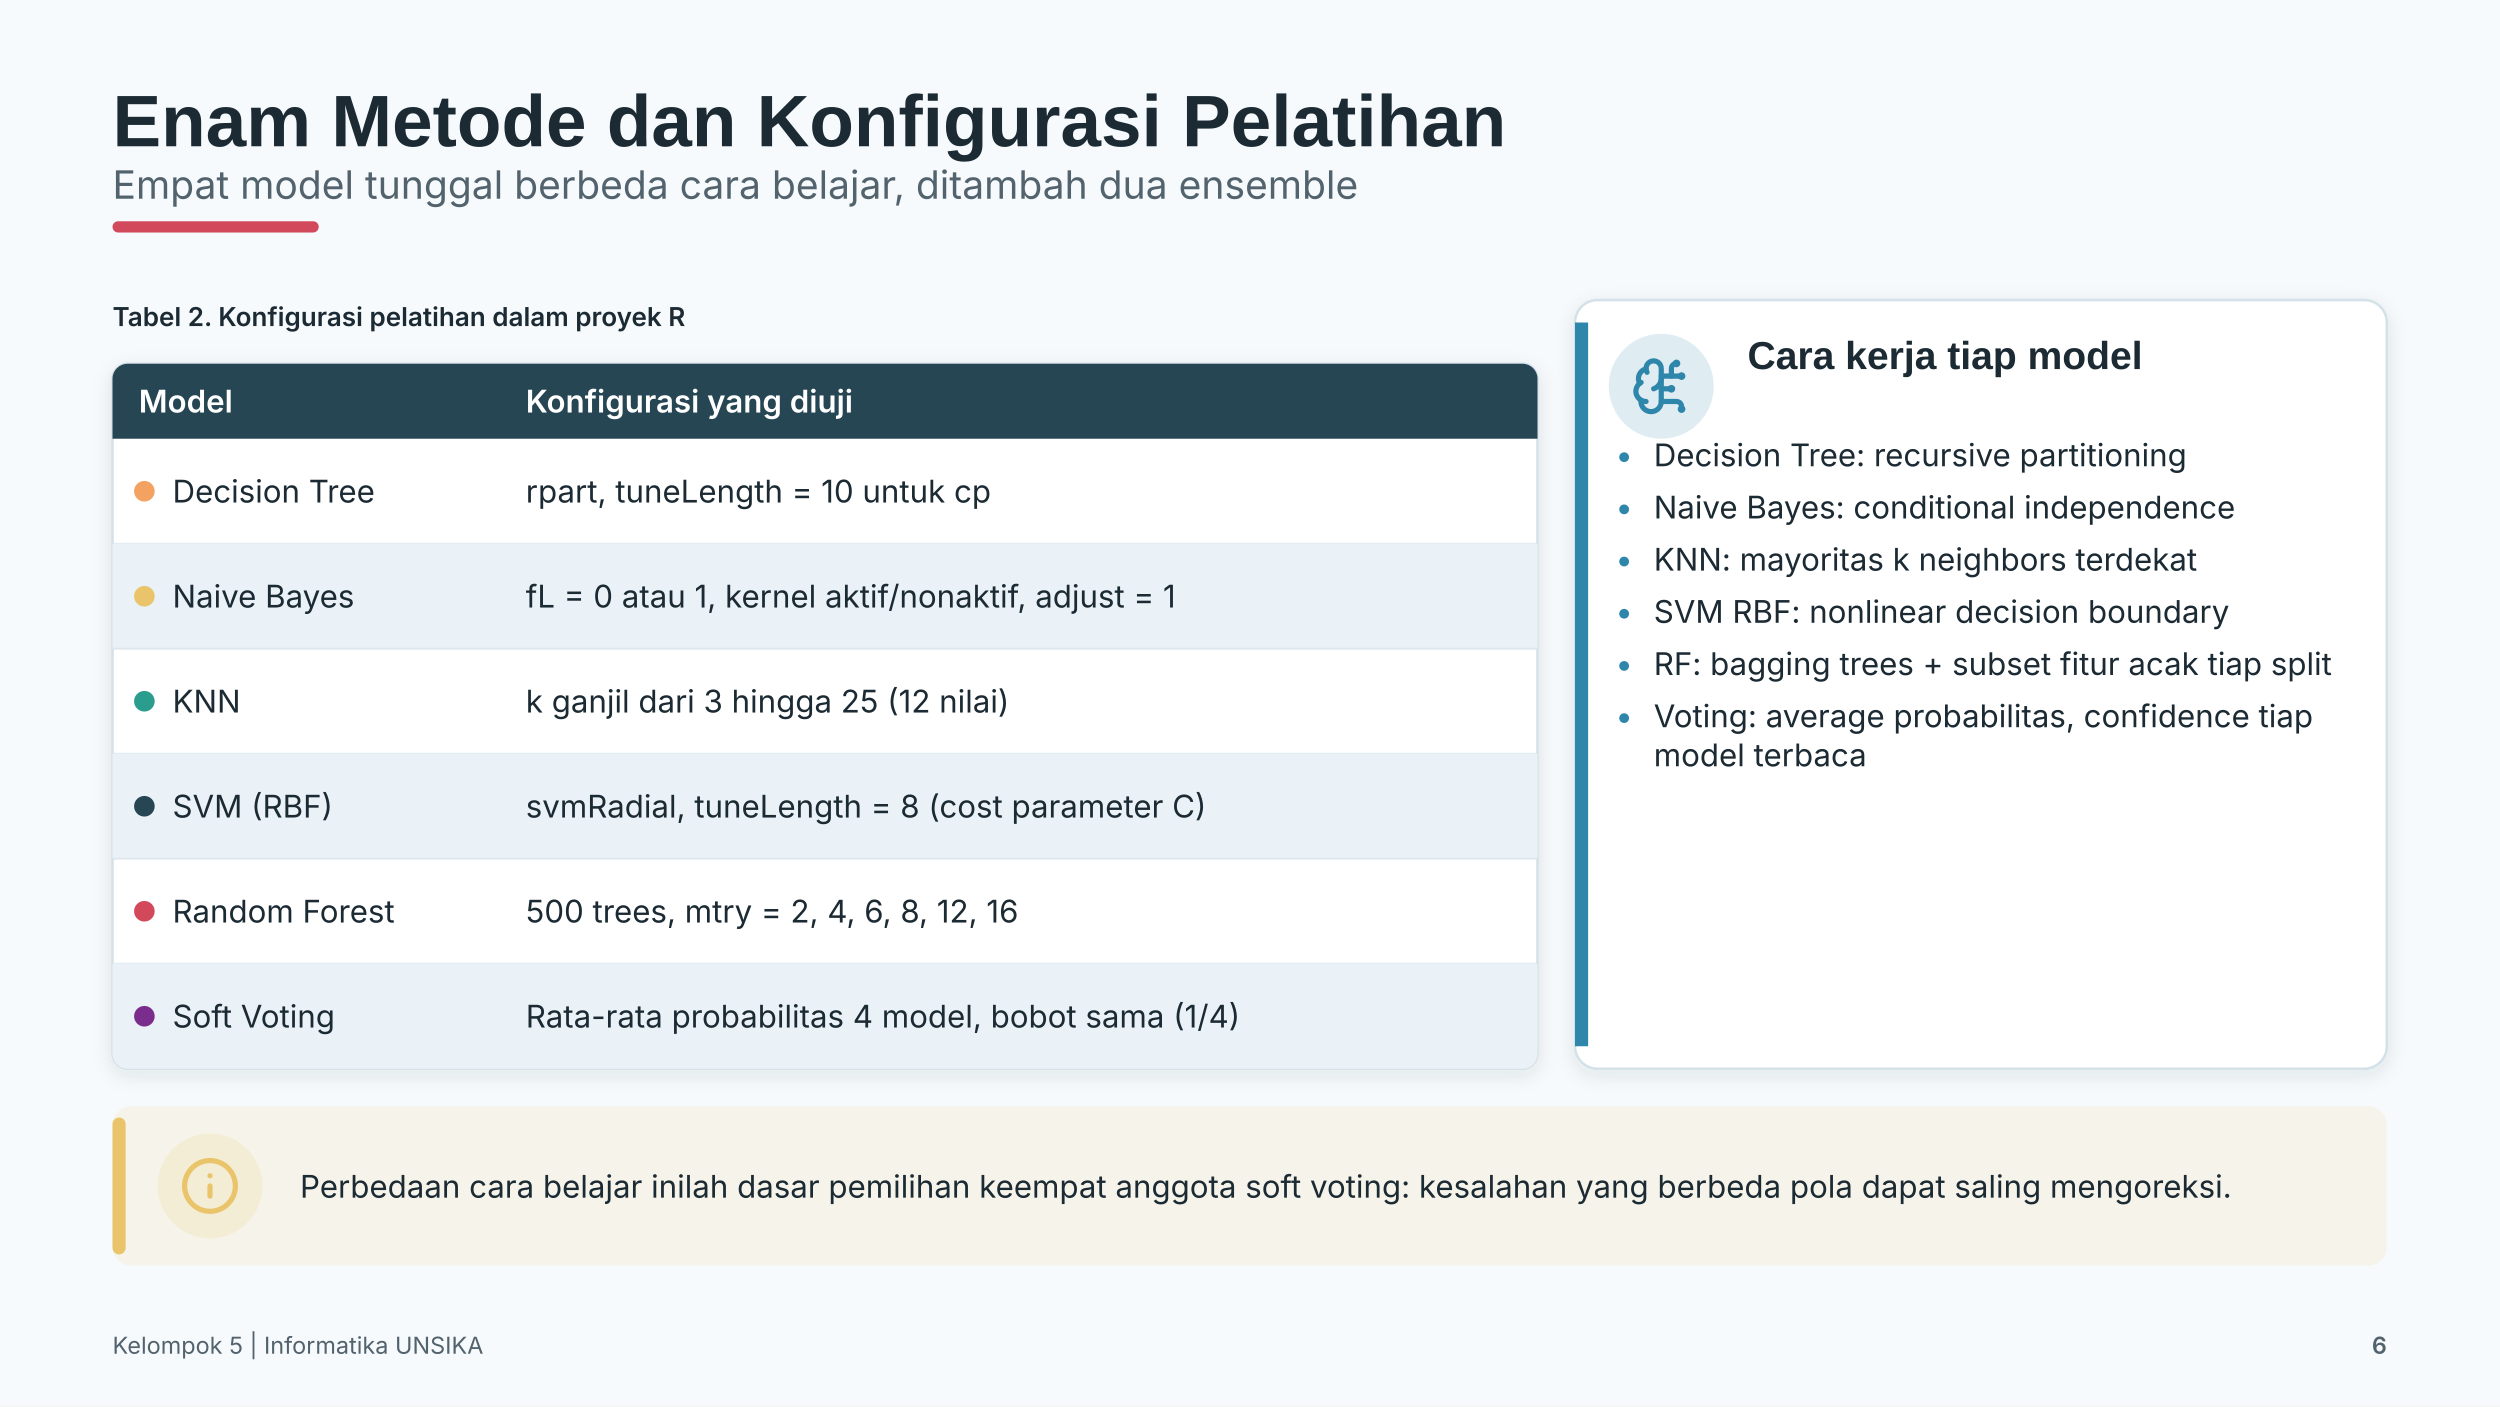
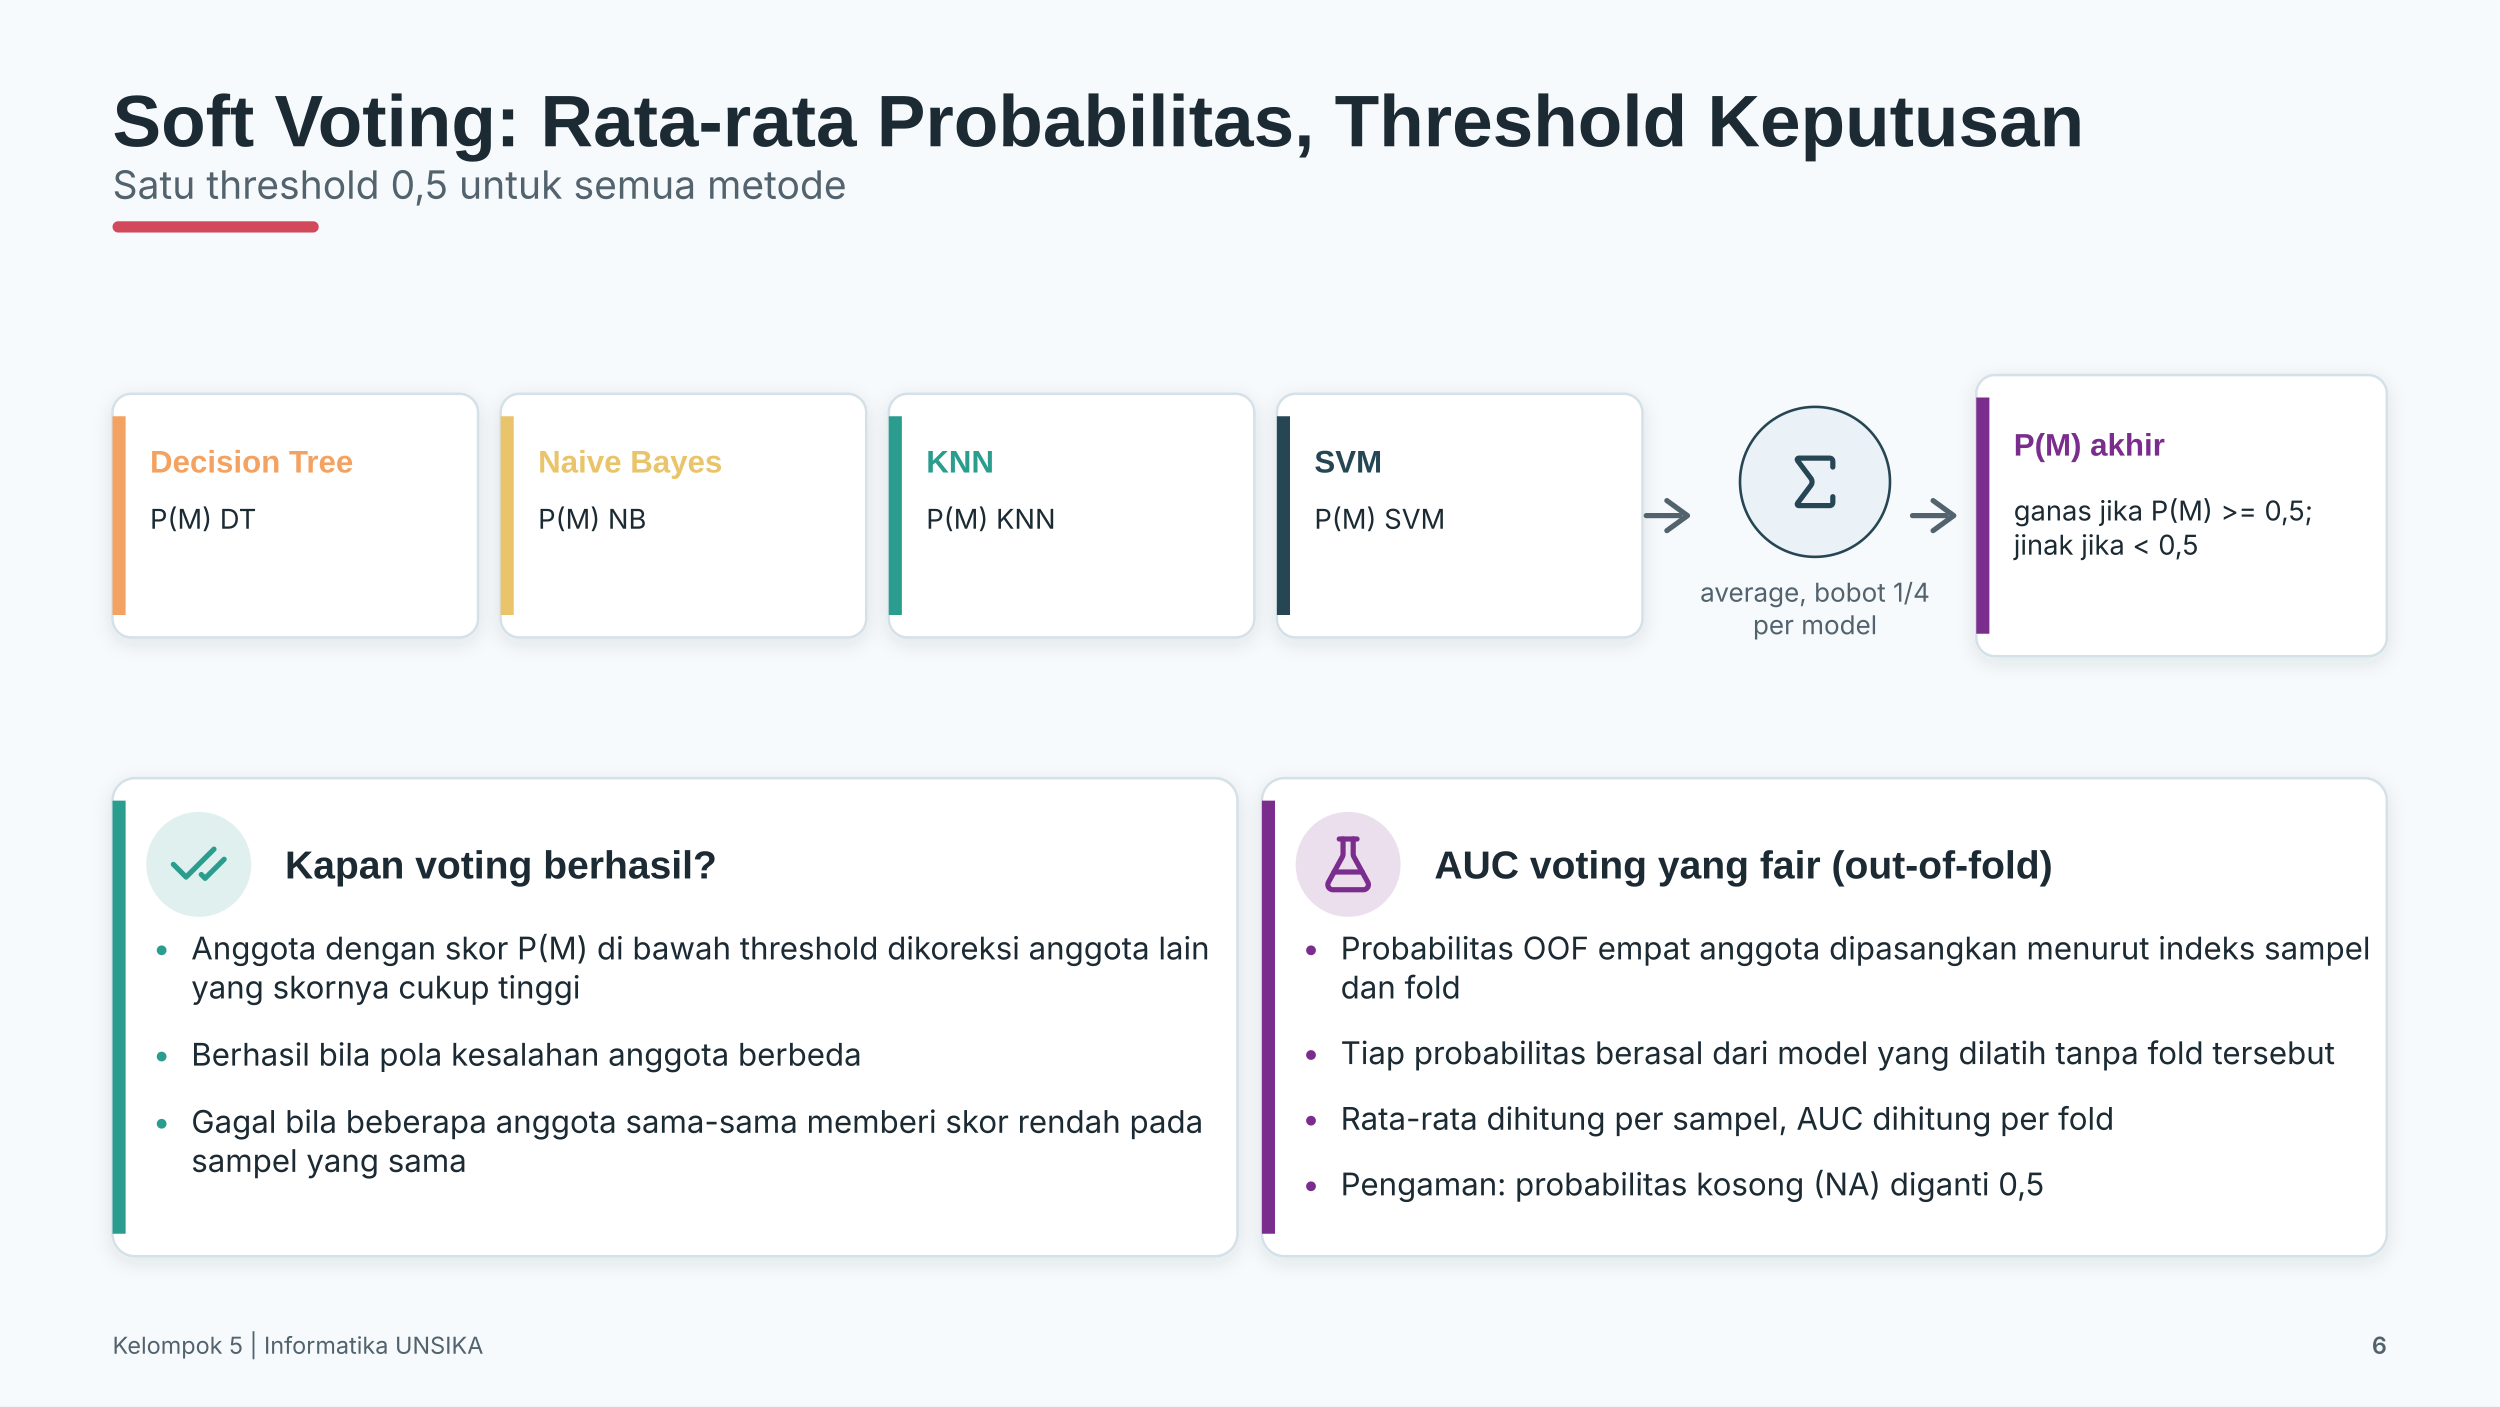
<svg xmlns="http://www.w3.org/2000/svg" width="1333.33" height="750.00" viewBox="0 0 1333.33 750.00">
  <defs>
    <filter id="soft" x="-20%" y="-20%" width="140%" height="140%">
      <feDropShadow dx="0" dy="3" stdDeviation="5" flood-color="#1B2A33" flood-opacity="0.10" />
    </filter>
  </defs>
  <rect x="0.00" y="0.00" width="1333.33" height="750.00" fill="#F7FAFC" />
-   <text x="60.00" y="78.00" font-family="'Poppins','Calibri',Arial,sans-serif" font-size="38.89" font-weight="700" fill="#1B2A33">Enam Metode dan Konfigurasi Pelatihan</text>
-   <text x="60.00" y="106.00" font-family="'Inter','Calibri',Arial,sans-serif" font-size="20.83" font-weight="400" fill="#52636E">Empat model tunggal berbeda cara belajar, ditambah dua ensemble</text>
+   <text x="60.00" y="78.00" font-family="'Poppins','Calibri',Arial,sans-serif" font-size="38.89" font-weight="700" fill="#1B2A33">Soft Voting: Rata-rata Probabilitas, Threshold Keputusan</text>
+   <text x="60.00" y="106.00" font-family="'Inter','Calibri',Arial,sans-serif" font-size="20.83" font-weight="400" fill="#52636E">Satu threshold 0,5 untuk semua metode</text>
  <rect x="60.00" y="118.00" width="110.00" height="6.00" fill="#D1495B" rx="3.00" />
-   <text x="60.00" y="173.89" font-family="'Inter','Calibri',Arial,sans-serif" font-size="13.89" font-weight="600" fill="#1B2A33">Tabel 2. Konfigurasi pelatihan dalam proyek R</text>
-   <clipPath id="tbl60_160">
-     <rect x="60.00" y="194.00" width="760.00" height="376.00" rx="8" />
-   </clipPath>
-   <rect x="60.00" y="194.00" width="760.00" height="376.00" fill="#FFFFFF" rx="8.00" stroke="#D5E1E8" stroke-width="1.39" filter="url(#soft)" />
-   <g clip-path="url(#tbl60_160)">
-     <rect x="60.00" y="194.00" width="760.00" height="40.00" fill="#264653" />
-     <text x="74.00" y="220.00" font-family="'Inter','Calibri',Arial,sans-serif" font-size="16.67" font-weight="600" fill="#FFFFFF">Model</text>
-     <text x="280.41" y="220.00" font-family="'Inter','Calibri',Arial,sans-serif" font-size="16.67" font-weight="600" fill="#FFFFFF">Konfigurasi yang diuji</text>
-     <circle cx="77.00" cy="262.00" r="5.50" fill="#F4A261" />
-     <text x="92.00" y="268.00" font-family="'Inter','Calibri',Arial,sans-serif" font-size="16.67" font-weight="400" fill="#1B2A33">Decision Tree</text>
-     <text x="280.41" y="268.00" font-family="'Inter','Calibri',Arial,sans-serif" font-size="16.67" font-weight="400" fill="#1B2A33">rpart, tuneLength = 10 untuk cp</text>
-     <line x1="60.00" y1="290.00" x2="820.00" y2="290.00" stroke="#D5E1E8" stroke-width="1.04" opacity="0.7" />
-     <rect x="60.00" y="290.00" width="760.00" height="56.00" fill="#EAF2F7" />
-     <circle cx="77.00" cy="318.00" r="5.50" fill="#E9C46A" />
-     <text x="92.00" y="324.00" font-family="'Inter','Calibri',Arial,sans-serif" font-size="16.67" font-weight="400" fill="#1B2A33">Naive Bayes</text>
-     <text x="280.41" y="324.00" font-family="'Inter','Calibri',Arial,sans-serif" font-size="16.67" font-weight="400" fill="#1B2A33">fL = 0 atau 1, kernel aktif/nonaktif, adjust = 1</text>
-     <line x1="60.00" y1="346.00" x2="820.00" y2="346.00" stroke="#D5E1E8" stroke-width="1.04" opacity="0.7" />
-     <circle cx="77.00" cy="374.00" r="5.50" fill="#2A9D8F" />
-     <text x="92.00" y="380.00" font-family="'Inter','Calibri',Arial,sans-serif" font-size="16.67" font-weight="400" fill="#1B2A33">KNN</text>
-     <text x="280.41" y="380.00" font-family="'Inter','Calibri',Arial,sans-serif" font-size="16.67" font-weight="400" fill="#1B2A33">k ganjil dari 3 hingga 25 (12 nilai)</text>
-     <line x1="60.00" y1="402.00" x2="820.00" y2="402.00" stroke="#D5E1E8" stroke-width="1.04" opacity="0.7" />
-     <rect x="60.00" y="402.00" width="760.00" height="56.00" fill="#EAF2F7" />
-     <circle cx="77.00" cy="430.00" r="5.50" fill="#264653" />
-     <text x="92.00" y="436.00" font-family="'Inter','Calibri',Arial,sans-serif" font-size="16.67" font-weight="400" fill="#1B2A33">SVM (RBF)</text>
-     <text x="280.41" y="436.00" font-family="'Inter','Calibri',Arial,sans-serif" font-size="16.67" font-weight="400" fill="#1B2A33">svmRadial, tuneLength = 8 (cost parameter C)</text>
-     <line x1="60.00" y1="458.00" x2="820.00" y2="458.00" stroke="#D5E1E8" stroke-width="1.04" opacity="0.7" />
-     <circle cx="77.00" cy="486.00" r="5.50" fill="#D1495B" />
-     <text x="92.00" y="492.00" font-family="'Inter','Calibri',Arial,sans-serif" font-size="16.67" font-weight="400" fill="#1B2A33">Random Forest</text>
-     <text x="280.41" y="492.00" font-family="'Inter','Calibri',Arial,sans-serif" font-size="16.67" font-weight="400" fill="#1B2A33">500 trees, mtry = 2, 4, 6, 8, 12, 16</text>
-     <line x1="60.00" y1="514.00" x2="820.00" y2="514.00" stroke="#D5E1E8" stroke-width="1.04" opacity="0.7" />
-     <rect x="60.00" y="514.00" width="760.00" height="56.00" fill="#EAF2F7" />
-     <circle cx="77.00" cy="542.00" r="5.50" fill="#7B2D8E" />
-     <text x="92.00" y="548.00" font-family="'Inter','Calibri',Arial,sans-serif" font-size="16.67" font-weight="400" fill="#1B2A33">Soft Voting</text>
-     <text x="280.41" y="548.00" font-family="'Inter','Calibri',Arial,sans-serif" font-size="16.67" font-weight="400" fill="#1B2A33">Rata-rata probabilitas 4 model, bobot sama (1/4)</text>
+   <rect x="60.00" y="210.00" width="195.00" height="130.00" fill="#FFFFFF" rx="10.00" stroke="#D5E1E8" stroke-width="1.39" filter="url(#soft)" />
+   <rect x="60.00" y="222.00" width="7.00" height="106.00" fill="#F4A261" />
+   <text x="80.00" y="252.00" font-family="'Poppins','Calibri',Arial,sans-serif" font-size="16.67" font-weight="700" fill="#F4A261">Decision Tree</text>
+   <text x="80.00" y="282.00" font-family="'Inter','Calibri',Arial,sans-serif" font-size="14.58" font-weight="400" fill="#1B2A33">P(M) DT</text>
+   <rect x="267.00" y="210.00" width="195.00" height="130.00" fill="#FFFFFF" rx="10.00" stroke="#D5E1E8" stroke-width="1.39" filter="url(#soft)" />
+   <rect x="267.00" y="222.00" width="7.00" height="106.00" fill="#E9C46A" />
+   <text x="287.00" y="252.00" font-family="'Poppins','Calibri',Arial,sans-serif" font-size="16.67" font-weight="700" fill="#E9C46A">Naive Bayes</text>
+   <text x="287.00" y="282.00" font-family="'Inter','Calibri',Arial,sans-serif" font-size="14.58" font-weight="400" fill="#1B2A33">P(M) NB</text>
+   <rect x="474.00" y="210.00" width="195.00" height="130.00" fill="#FFFFFF" rx="10.00" stroke="#D5E1E8" stroke-width="1.39" filter="url(#soft)" />
+   <rect x="474.00" y="222.00" width="7.00" height="106.00" fill="#2A9D8F" />
+   <text x="494.00" y="252.00" font-family="'Poppins','Calibri',Arial,sans-serif" font-size="16.67" font-weight="700" fill="#2A9D8F">KNN</text>
+   <text x="494.00" y="282.00" font-family="'Inter','Calibri',Arial,sans-serif" font-size="14.58" font-weight="400" fill="#1B2A33">P(M) KNN</text>
+   <rect x="681.00" y="210.00" width="195.00" height="130.00" fill="#FFFFFF" rx="10.00" stroke="#D5E1E8" stroke-width="1.39" filter="url(#soft)" />
+   <rect x="681.00" y="222.00" width="7.00" height="106.00" fill="#264653" />
+   <text x="701.00" y="252.00" font-family="'Poppins','Calibri',Arial,sans-serif" font-size="16.67" font-weight="700" fill="#264653">SVM</text>
+   <text x="701.00" y="282.00" font-family="'Inter','Calibri',Arial,sans-serif" font-size="14.58" font-weight="400" fill="#1B2A33">P(M) SVM</text>
+   <path d="M 878.00 275.00 L 896.00 275.00" stroke="#52636E" stroke-width="2.78" stroke-linecap="round" />
+   <path d="M 889.00 267.00 L 900.00 275.00 L 889.00 283.00" fill="none" stroke="#52636E" stroke-width="2.78" stroke-linecap="round" stroke-linejoin="round" />
+   <circle cx="968.00" cy="257.00" r="40.00" fill="#EAF2F7" stroke="#264653" stroke-width="1.39" />
+   <g transform="translate(949.00,238.00) scale(1.5833)" fill="none" stroke="#264653" stroke-width="1.754" stroke-linecap="round" stroke-linejoin="round">
+     <path d="M18 7V5a1 1 0 0 0-1-1H6.5a.5.5 0 0 0-.4.8l4.5 6a2 2 0 0 1 0 2.4l-4.5 6a.5.5 0 0 0 .4.8H17a1 1 0 0 0 1-1v-2" />
  </g>
-   <rect x="840.00" y="160.00" width="433.00" height="410.00" fill="#FFFFFF" rx="12.00" stroke="#D5E1E8" stroke-width="1.39" filter="url(#soft)" />
-   <rect x="840.00" y="172.00" width="7.00" height="386.00" fill="#2E86AB" />
-   <circle cx="886.00" cy="206.00" r="28.00" fill="#2E86AB" fill-opacity="0.15" />
-   <g transform="translate(869.76,189.76) scale(1.3533)" fill="none" stroke="#2E86AB" stroke-width="2.053" stroke-linecap="round" stroke-linejoin="round">
-     <path d="M12 5a3 3 0 1 0-5.997.125 4 4 0 0 0-2.526 5.77 4 4 0 0 0 .556 6.588A4 4 0 1 0 12 18Z" />
-     <path d="M9 13a4.5 4.5 0 0 0 3-4" />
-     <path d="M6.003 5.125A3 3 0 0 0 6.401 6.5" />
-     <path d="M3.477 10.896a4 4 0 0 1 .585-.396" />
-     <path d="M6 18a4 4 0 0 1-1.967-.516" />
-     <path d="M12 13h4" />
-     <path d="M12 18h6a2 2 0 0 1 2 2v1" />
-     <path d="M12 8h8" />
-     <path d="M16 8V5a2 2 0 0 1 2-2" />
-     <circle cx="16" cy="13" r=".5" />
-     <circle cx="18" cy="3" r=".5" />
-     <circle cx="20" cy="21" r=".5" />
-     <circle cx="20" cy="8" r=".5" />
+   <text x="968.00" y="320.89" font-family="'Inter','Calibri',Arial,sans-serif" font-size="13.89" font-weight="400" fill="#52636E" text-anchor="middle">average, bobot 1/4</text>
+   <text x="968.00" y="338.25" font-family="'Inter','Calibri',Arial,sans-serif" font-size="13.89" font-weight="400" fill="#52636E" text-anchor="middle">per model</text>
+   <path d="M 1020.00 275.00 L 1038.00 275.00" stroke="#52636E" stroke-width="2.78" stroke-linecap="round" />
+   <path d="M 1031.00 267.00 L 1042.00 275.00 L 1031.00 283.00" fill="none" stroke="#52636E" stroke-width="2.78" stroke-linecap="round" stroke-linejoin="round" />
+   <rect x="1054.00" y="200.00" width="219.00" height="150.00" fill="#FFFFFF" rx="10.00" stroke="#D5E1E8" stroke-width="1.39" filter="url(#soft)" />
+   <rect x="1054.00" y="212.00" width="7.00" height="126.00" fill="#7B2D8E" />
+   <text x="1074.00" y="243.00" font-family="'Poppins','Calibri',Arial,sans-serif" font-size="16.67" font-weight="700" fill="#7B2D8E">P(M) akhir</text>
+   <text x="1074.00" y="277.58" font-family="'Inter','Calibri',Arial,sans-serif" font-size="14.58" font-weight="400" fill="#1B2A33">ganas jika P(M) &gt;= 0,5;</text>
+   <text x="1074.00" y="295.81" font-family="'Inter','Calibri',Arial,sans-serif" font-size="14.58" font-weight="400" fill="#1B2A33">jinak jika &lt; 0,5</text>
+   <rect x="60.00" y="415.00" width="600.00" height="255.00" fill="#FFFFFF" rx="12.00" stroke="#D5E1E8" stroke-width="1.39" filter="url(#soft)" />
+   <rect x="60.00" y="427.00" width="7.00" height="231.00" fill="#2A9D8F" />
+   <circle cx="106.00" cy="461.00" r="28.00" fill="#2A9D8F" fill-opacity="0.15" />
+   <g transform="translate(89.76,444.76) scale(1.3533)" fill="none" stroke="#2A9D8F" stroke-width="2.053" stroke-linecap="round" stroke-linejoin="round">
+     <path d="M18 6 7 17l-5-5" />
+     <path d="m22 10-7.5 7.5L13 16" />
  </g>
-   <text x="932.00" y="196.83" font-family="'Poppins','Calibri',Arial,sans-serif" font-size="20.83" font-weight="600" fill="#1B2A33">Cara kerja tiap model</text>
-   <text x="862.00" y="248.67" font-family="'Inter','Calibri',Arial,sans-serif" font-size="16.67" font-weight="600" fill="#2E86AB">•</text>
-   <text x="882.00" y="248.67" font-family="'Inter','Calibri',Arial,sans-serif" font-size="16.67" font-weight="400" fill="#1B2A33">Decision Tree: recursive partitioning</text>
-   <text x="862.00" y="276.50" font-family="'Inter','Calibri',Arial,sans-serif" font-size="16.67" font-weight="600" fill="#2E86AB">•</text>
-   <text x="882.00" y="276.50" font-family="'Inter','Calibri',Arial,sans-serif" font-size="16.67" font-weight="400" fill="#1B2A33">Naive Bayes: conditional independence</text>
-   <text x="862.00" y="304.33" font-family="'Inter','Calibri',Arial,sans-serif" font-size="16.67" font-weight="600" fill="#2E86AB">•</text>
-   <text x="882.00" y="304.33" font-family="'Inter','Calibri',Arial,sans-serif" font-size="16.67" font-weight="400" fill="#1B2A33">KNN: mayoritas k neighbors terdekat</text>
-   <text x="862.00" y="332.17" font-family="'Inter','Calibri',Arial,sans-serif" font-size="16.67" font-weight="600" fill="#2E86AB">•</text>
-   <text x="882.00" y="332.17" font-family="'Inter','Calibri',Arial,sans-serif" font-size="16.67" font-weight="400" fill="#1B2A33">SVM RBF: nonlinear decision boundary</text>
-   <text x="862.00" y="360.00" font-family="'Inter','Calibri',Arial,sans-serif" font-size="16.67" font-weight="600" fill="#2E86AB">•</text>
-   <text x="882.00" y="360.00" font-family="'Inter','Calibri',Arial,sans-serif" font-size="16.67" font-weight="400" fill="#1B2A33">RF: bagging trees + subset fitur acak tiap split</text>
-   <text x="862.00" y="387.83" font-family="'Inter','Calibri',Arial,sans-serif" font-size="16.67" font-weight="600" fill="#2E86AB">•</text>
-   <text x="882.00" y="387.83" font-family="'Inter','Calibri',Arial,sans-serif" font-size="16.67" font-weight="400" fill="#1B2A33">Voting: average probabilitas, confidence tiap</text>
-   <text x="882.00" y="408.67" font-family="'Inter','Calibri',Arial,sans-serif" font-size="16.67" font-weight="400" fill="#1B2A33">model terbaca</text>
-   <rect x="60.00" y="590.00" width="1213.00" height="85.00" fill="#E9C46A" rx="10.00" fill-opacity="0.12" />
-   <rect x="60.00" y="596.00" width="7.00" height="73.00" fill="#E9C46A" rx="3.50" />
-   <circle cx="112.00" cy="632.50" r="28.00" fill="#E9C46A" fill-opacity="0.15" />
-   <g transform="translate(95.76,616.26) scale(1.3533)" fill="none" stroke="#E9C46A" stroke-width="2.053" stroke-linecap="round" stroke-linejoin="round">
-     <circle cx="12" cy="12" r="10" />
-     <path d="M12 16v-4" />
-     <path d="M12 8h.01" />
+   <text x="152.00" y="468.50" font-family="'Poppins','Calibri',Arial,sans-serif" font-size="20.83" font-weight="600" fill="#1B2A33">Kapan voting berhasil?</text>
+   <text x="82.00" y="511.67" font-family="'Inter','Calibri',Arial,sans-serif" font-size="16.67" font-weight="600" fill="#2A9D8F">•</text>
+   <text x="102.00" y="511.67" font-family="'Inter','Calibri',Arial,sans-serif" font-size="16.67" font-weight="400" fill="#1B2A33">Anggota dengan skor P(M) di bawah threshold dikoreksi anggota lain</text>
+   <text x="102.00" y="532.50" font-family="'Inter','Calibri',Arial,sans-serif" font-size="16.67" font-weight="400" fill="#1B2A33">yang skornya cukup tinggi</text>
+   <text x="82.00" y="568.33" font-family="'Inter','Calibri',Arial,sans-serif" font-size="16.67" font-weight="600" fill="#2A9D8F">•</text>
+   <text x="102.00" y="568.33" font-family="'Inter','Calibri',Arial,sans-serif" font-size="16.67" font-weight="400" fill="#1B2A33">Berhasil bila pola kesalahan anggota berbeda</text>
+   <text x="82.00" y="604.17" font-family="'Inter','Calibri',Arial,sans-serif" font-size="16.67" font-weight="600" fill="#2A9D8F">•</text>
+   <text x="102.00" y="604.17" font-family="'Inter','Calibri',Arial,sans-serif" font-size="16.67" font-weight="400" fill="#1B2A33">Gagal bila beberapa anggota sama-sama memberi skor rendah pada</text>
+   <text x="102.00" y="625.00" font-family="'Inter','Calibri',Arial,sans-serif" font-size="16.67" font-weight="400" fill="#1B2A33">sampel yang sama</text>
+   <rect x="673.00" y="415.00" width="600.00" height="255.00" fill="#FFFFFF" rx="12.00" stroke="#D5E1E8" stroke-width="1.39" filter="url(#soft)" />
+   <rect x="673.00" y="427.00" width="7.00" height="231.00" fill="#7B2D8E" />
+   <circle cx="719.00" cy="461.00" r="28.00" fill="#7B2D8E" fill-opacity="0.15" />
+   <g transform="translate(702.76,444.76) scale(1.3533)" fill="none" stroke="#7B2D8E" stroke-width="2.053" stroke-linecap="round" stroke-linejoin="round">
+     <path d="M14 2v6a2 2 0 0 0 .245.96l5.51 10.08A2 2 0 0 1 18 22H6a2 2 0 0 1-1.755-2.96l5.51-10.08A2 2 0 0 0 10 8V2" />
+     <path d="M6.453 15h11.094" />
+     <path d="M8.5 2h7" />
  </g>
-   <text x="160.00" y="638.75" font-family="'Inter','Calibri',Arial,sans-serif" font-size="16.67" font-weight="400" fill="#1B2A33">Perbedaan cara belajar inilah dasar pemilihan keempat anggota soft voting: kesalahan yang berbeda pola dapat saling mengoreksi.</text>
+   <text x="765.00" y="468.50" font-family="'Poppins','Calibri',Arial,sans-serif" font-size="20.83" font-weight="600" fill="#1B2A33">AUC voting yang fair (out-of-fold)</text>
+   <text x="695.00" y="511.67" font-family="'Inter','Calibri',Arial,sans-serif" font-size="16.67" font-weight="600" fill="#7B2D8E">•</text>
+   <text x="715.00" y="511.67" font-family="'Inter','Calibri',Arial,sans-serif" font-size="16.67" font-weight="400" fill="#1B2A33">Probabilitas OOF empat anggota dipasangkan menurut indeks sampel</text>
+   <text x="715.00" y="532.50" font-family="'Inter','Calibri',Arial,sans-serif" font-size="16.67" font-weight="400" fill="#1B2A33">dan fold</text>
+   <text x="695.00" y="567.51" font-family="'Inter','Calibri',Arial,sans-serif" font-size="16.67" font-weight="600" fill="#7B2D8E">•</text>
+   <text x="715.00" y="567.51" font-family="'Inter','Calibri',Arial,sans-serif" font-size="16.67" font-weight="400" fill="#1B2A33">Tiap probabilitas berasal dari model yang dilatih tanpa fold tersebut</text>
+   <text x="695.00" y="602.52" font-family="'Inter','Calibri',Arial,sans-serif" font-size="16.67" font-weight="600" fill="#7B2D8E">•</text>
+   <text x="715.00" y="602.52" font-family="'Inter','Calibri',Arial,sans-serif" font-size="16.67" font-weight="400" fill="#1B2A33">Rata-rata dihitung per sampel, AUC dihitung per fold</text>
+   <text x="695.00" y="637.52" font-family="'Inter','Calibri',Arial,sans-serif" font-size="16.67" font-weight="600" fill="#7B2D8E">•</text>
+   <text x="715.00" y="637.52" font-family="'Inter','Calibri',Arial,sans-serif" font-size="16.67" font-weight="400" fill="#1B2A33">Pengaman: probabilitas kosong (NA) diganti 0,5</text>
  <text x="60.00" y="722.00" font-family="'Inter','Calibri',Arial,sans-serif" font-size="12.50" font-weight="400" fill="#52636E">Kelompok 5 | Informatika UNSIKA</text>
  <text x="1273.00" y="722.00" font-family="'Inter','Calibri',Arial,sans-serif" font-size="12.50" font-weight="600" fill="#52636E" text-anchor="end">6</text>
</svg>
